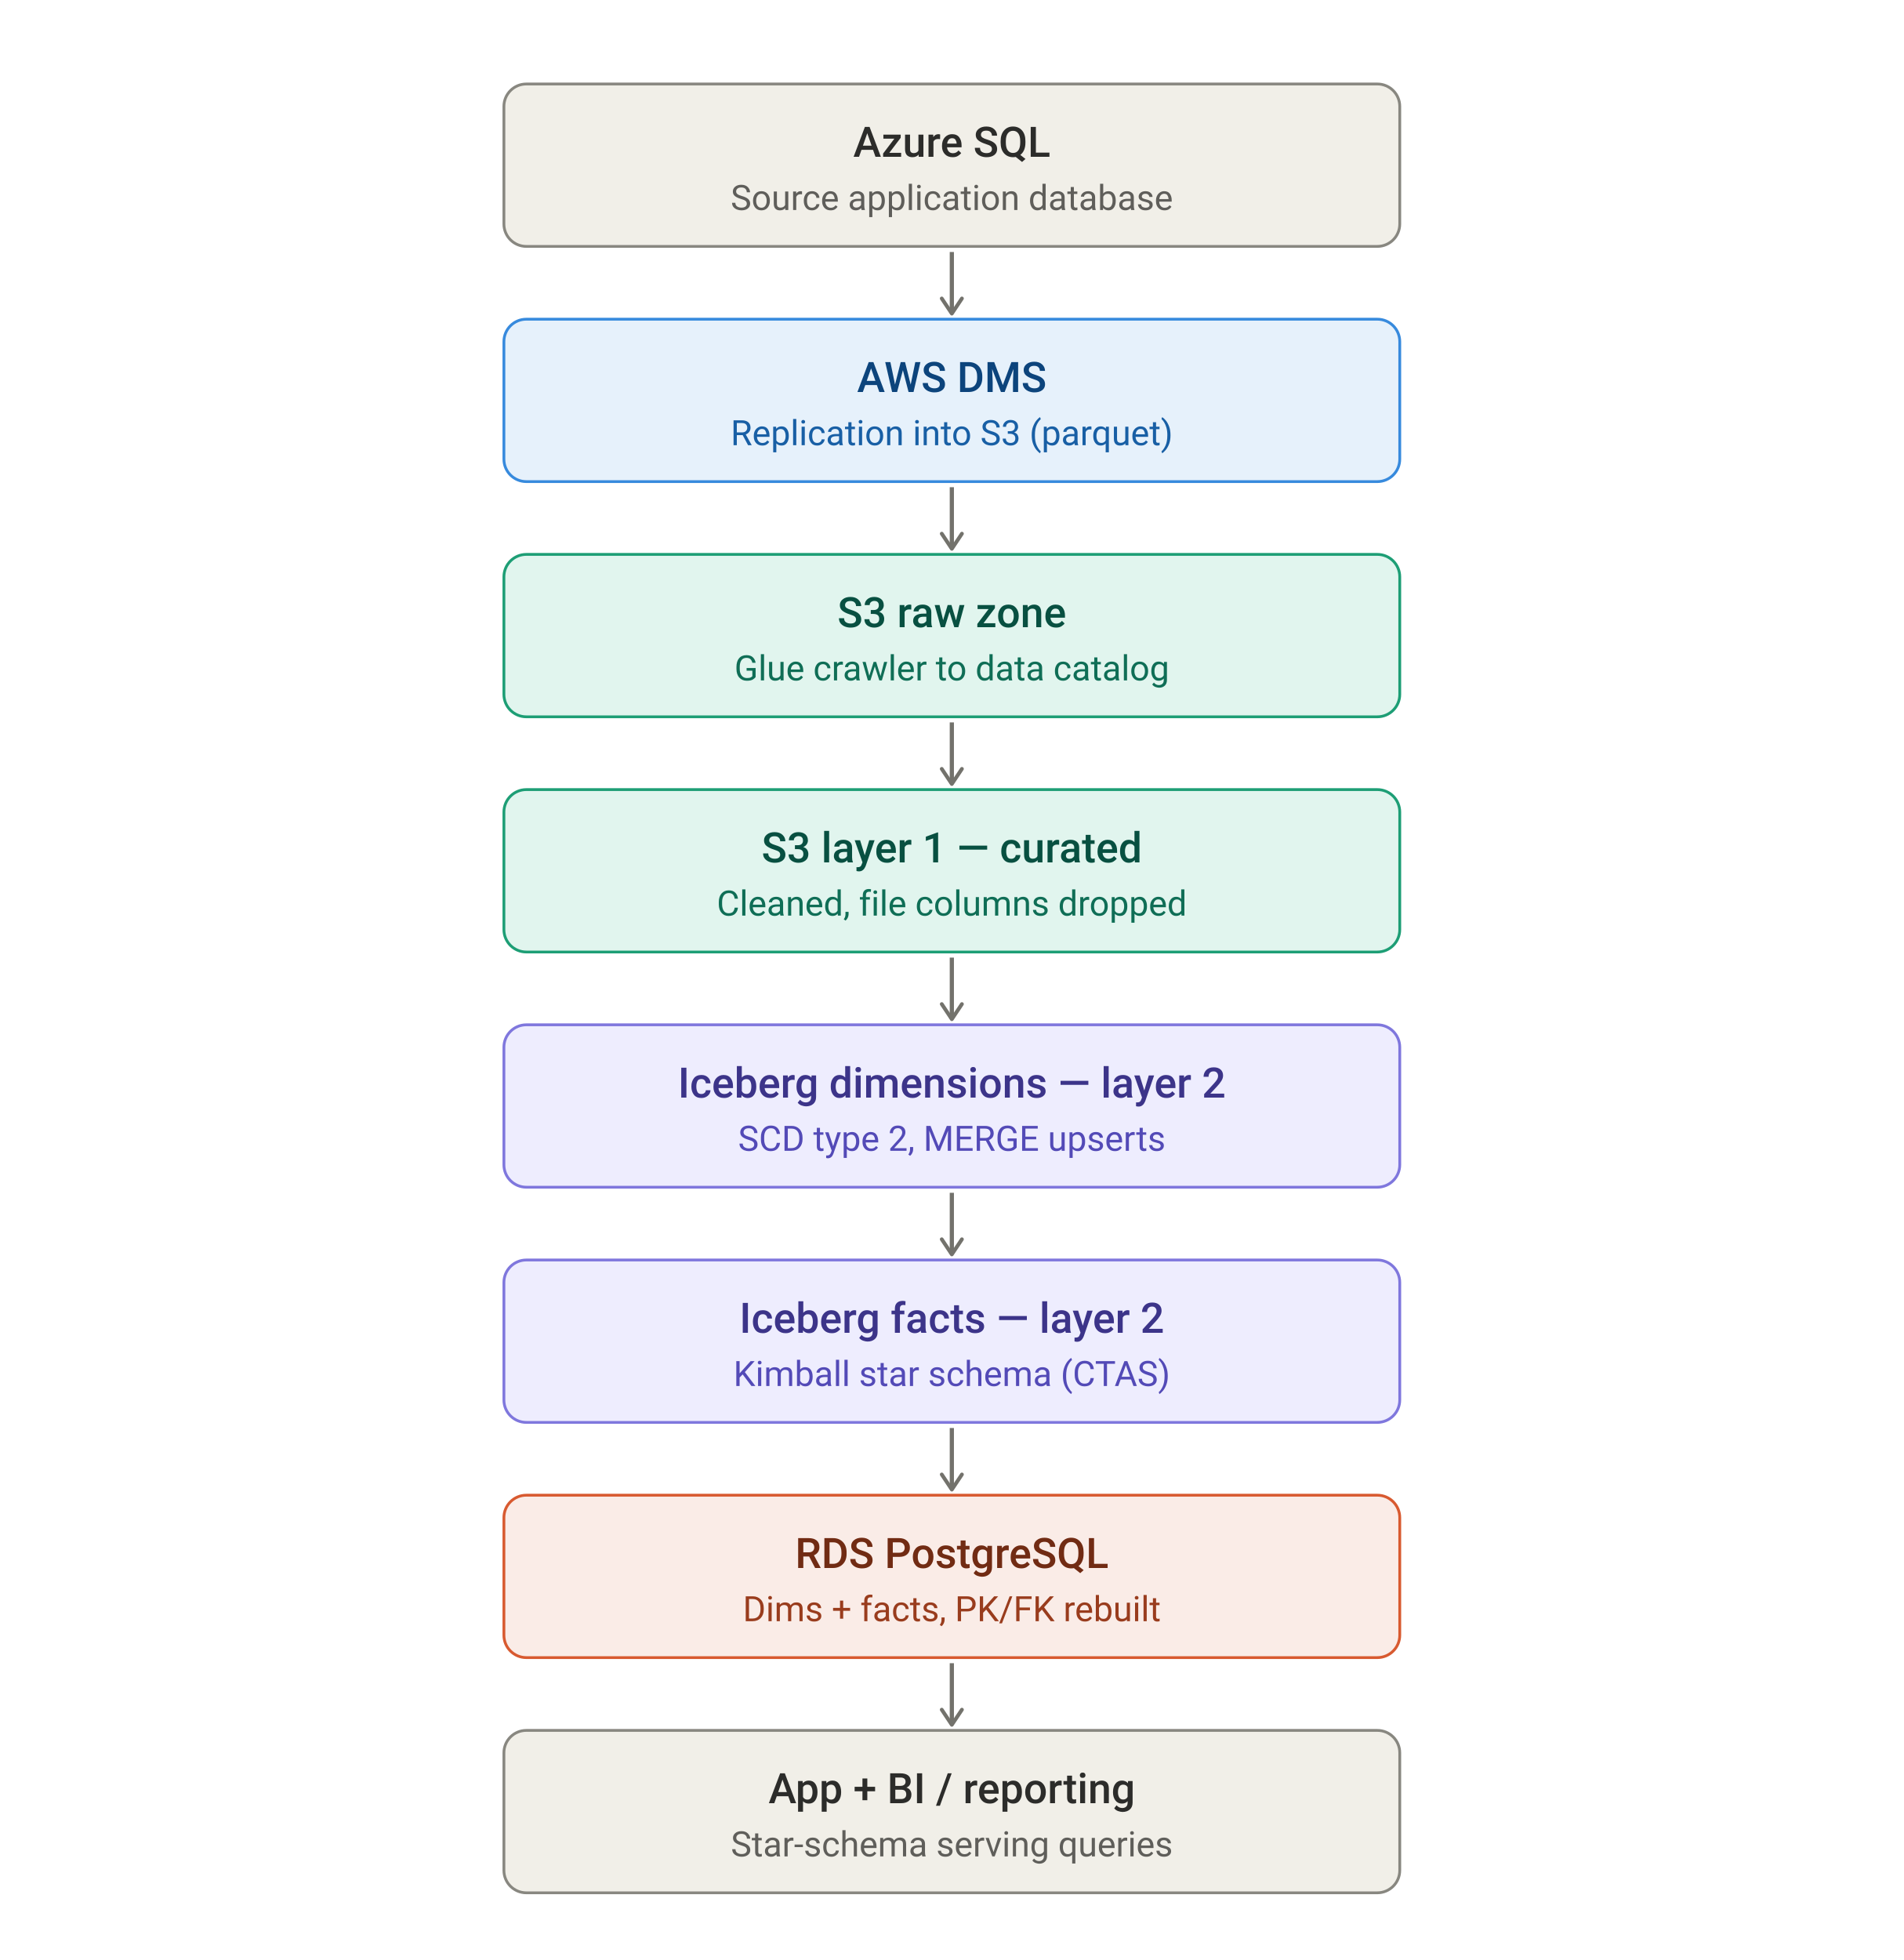
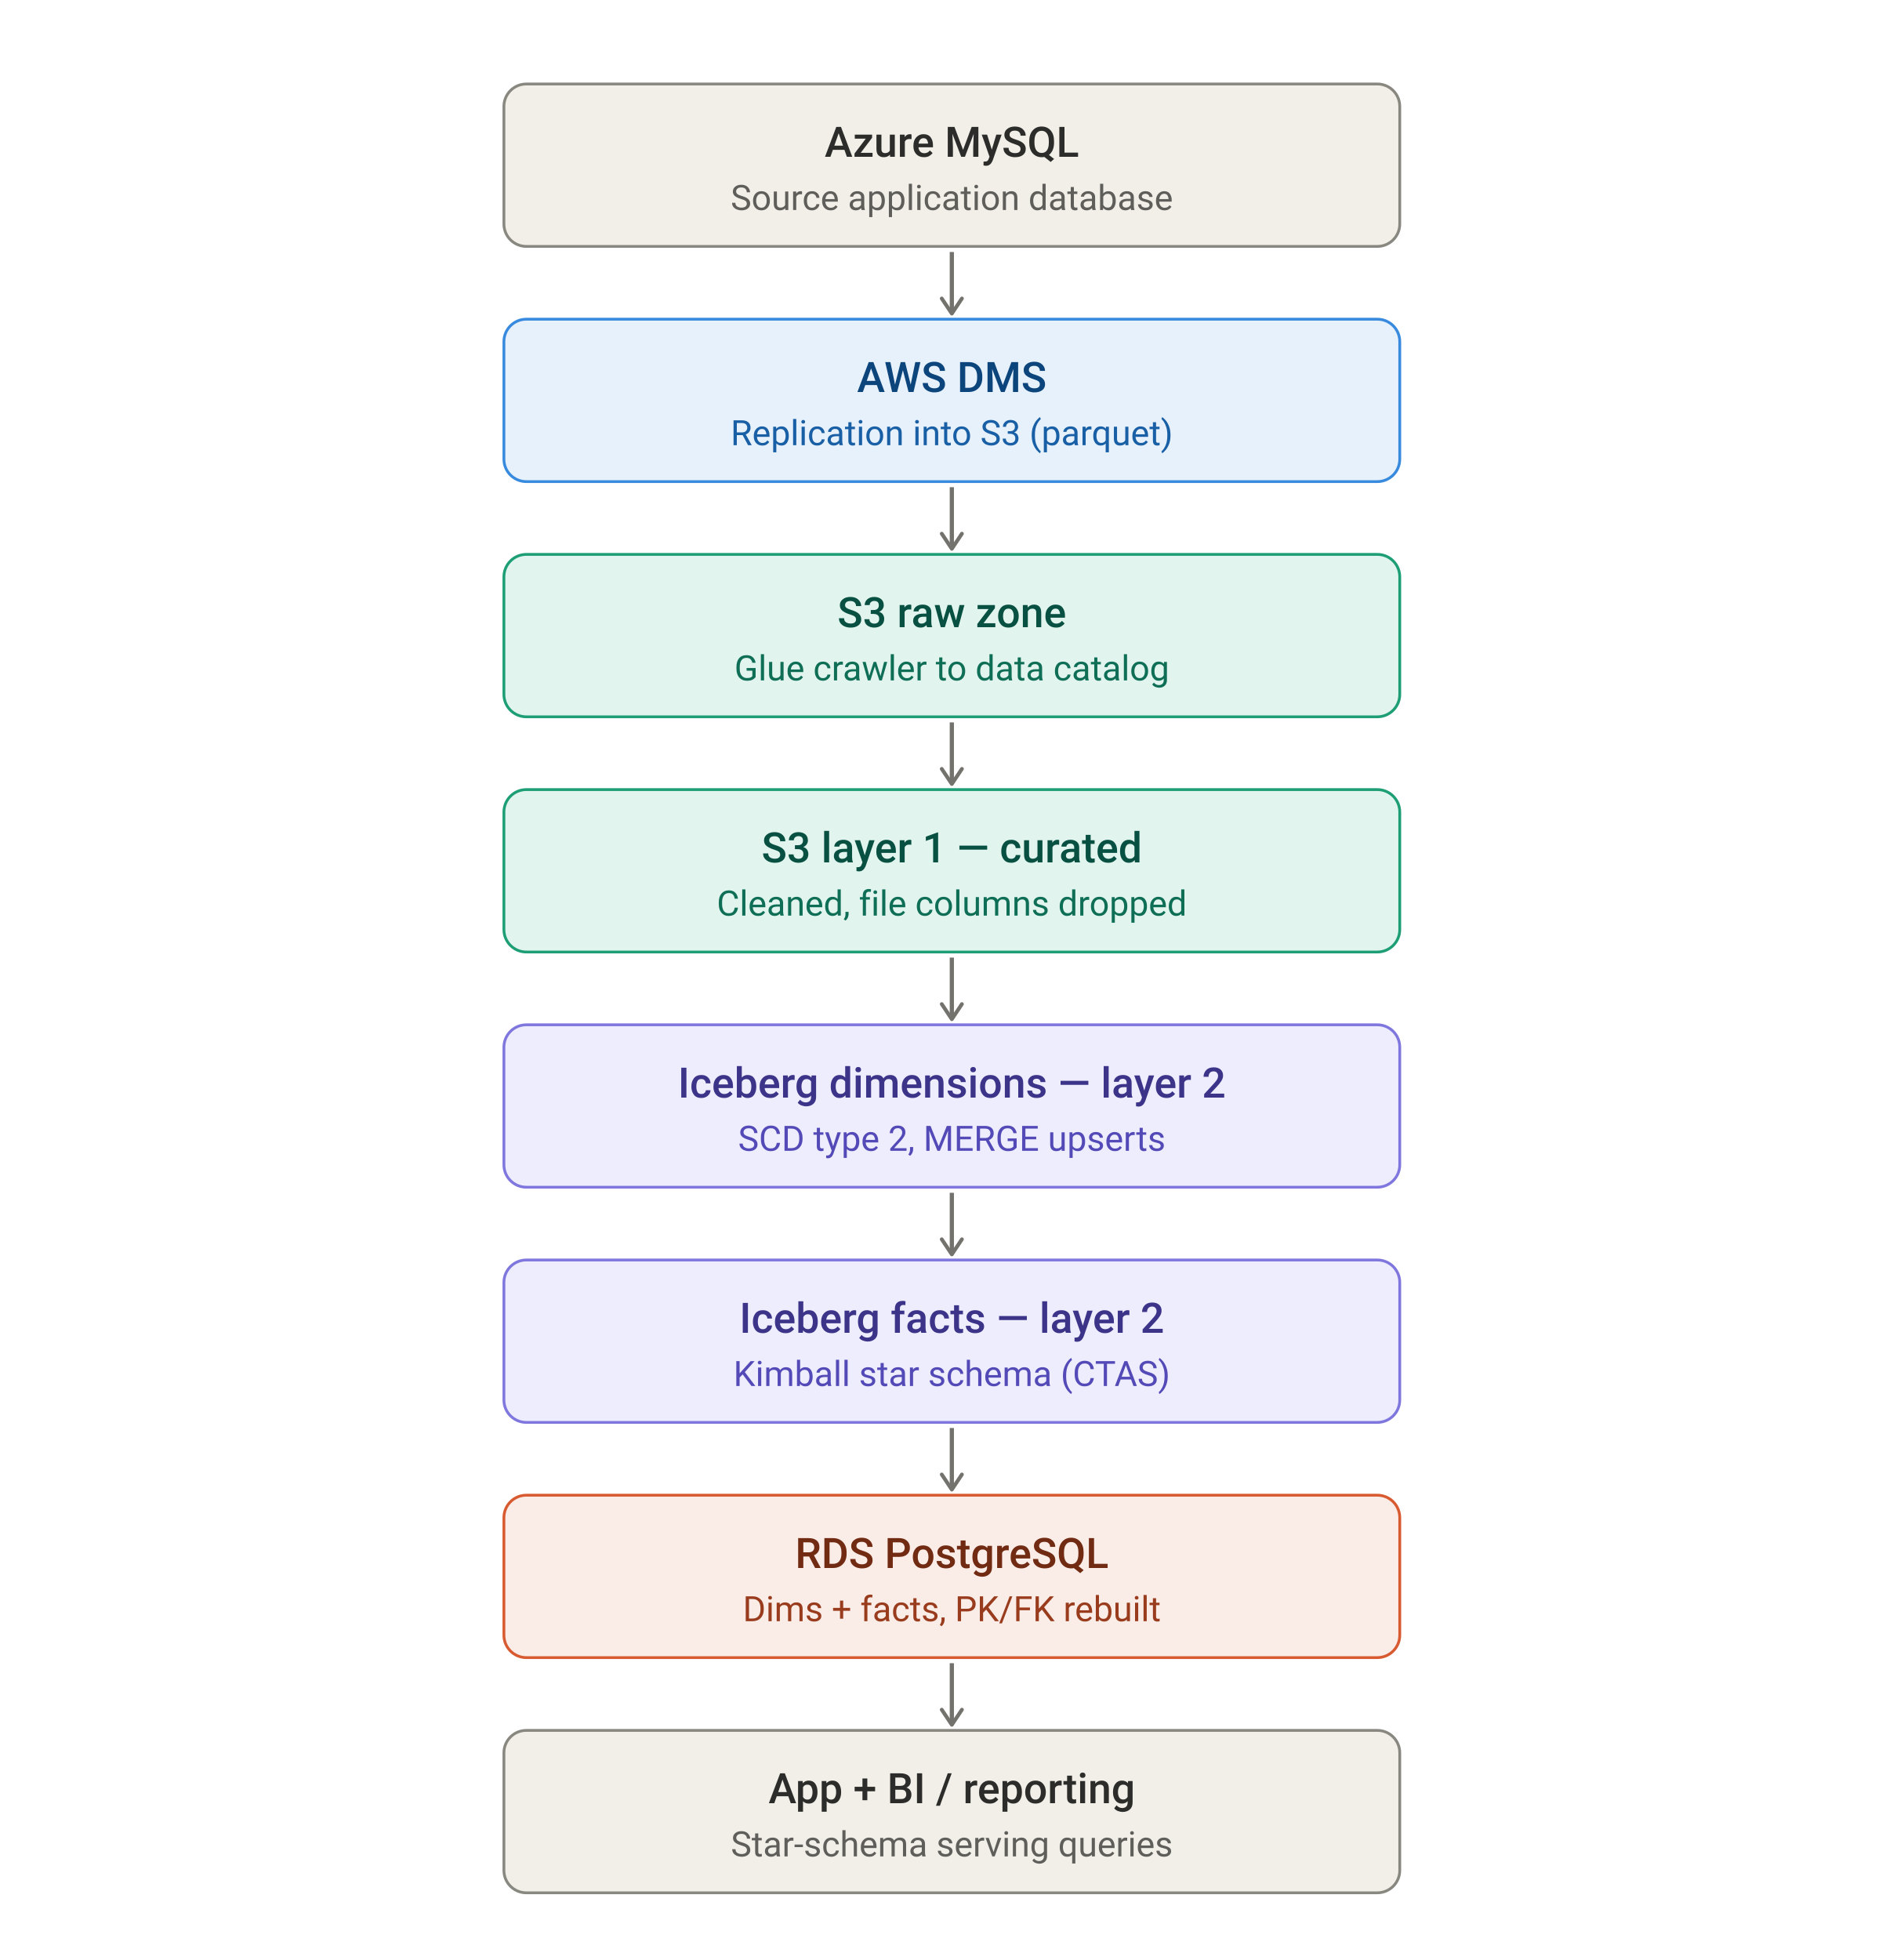
<svg xmlns="http://www.w3.org/2000/svg" width="420" viewBox="0 0 680 700" role="img" font-family="-apple-system, Segoe UI, Roboto, Helvetica, Arial, sans-serif">
  <defs>
    <marker id="arrow" viewBox="0 0 10 10" refX="8" refY="5" markerWidth="6" markerHeight="6" orient="auto-start-reverse">
      <path d="M2 1L8 5L2 9" fill="none" stroke="#73726c" stroke-width="1.5" stroke-linecap="round" stroke-linejoin="round" />
    </marker>
  </defs>
  <rect x="180" y="30" width="320" height="58" rx="8" fill="#F1EFE8" stroke="#888780" stroke-width="1" />
-   <text x="340" y="56" text-anchor="middle" font-size="15" font-weight="500" fill="#2C2C2A">Azure SQL</text>
+   <text x="340" y="56" text-anchor="middle" font-size="15" font-weight="500" fill="#2C2C2A">Azure MySQL</text>
  <text x="340" y="75" text-anchor="middle" font-size="12.5" fill="#5F5E5A">Source application database</text>
  <line x1="340" y1="90" x2="340" y2="112" stroke="#73726c" stroke-width="1.5" marker-end="url(#arrow)" />
  <rect x="180" y="114" width="320" height="58" rx="8" fill="#E6F1FB" stroke="#378ADD" stroke-width="1" />
  <text x="340" y="140" text-anchor="middle" font-size="15" font-weight="500" fill="#0C447C">AWS DMS</text>
  <text x="340" y="159" text-anchor="middle" font-size="12.5" fill="#185FA5">Replication into S3 (parquet)</text>
  <line x1="340" y1="174" x2="340" y2="196" stroke="#73726c" stroke-width="1.5" marker-end="url(#arrow)" />
  <rect x="180" y="198" width="320" height="58" rx="8" fill="#E1F5EE" stroke="#1D9E75" stroke-width="1" />
  <text x="340" y="224" text-anchor="middle" font-size="15" font-weight="500" fill="#085041">S3 raw zone</text>
  <text x="340" y="243" text-anchor="middle" font-size="12.5" fill="#0F6E56">Glue crawler to data catalog</text>
  <line x1="340" y1="258" x2="340" y2="280" stroke="#73726c" stroke-width="1.5" marker-end="url(#arrow)" />
  <rect x="180" y="282" width="320" height="58" rx="8" fill="#E1F5EE" stroke="#1D9E75" stroke-width="1" />
  <text x="340" y="308" text-anchor="middle" font-size="15" font-weight="500" fill="#085041">S3 layer 1 — curated</text>
  <text x="340" y="327" text-anchor="middle" font-size="12.5" fill="#0F6E56">Cleaned, file columns dropped</text>
  <line x1="340" y1="342" x2="340" y2="364" stroke="#73726c" stroke-width="1.5" marker-end="url(#arrow)" />
  <rect x="180" y="366" width="320" height="58" rx="8" fill="#EEEDFE" stroke="#7F77DD" stroke-width="1" />
  <text x="340" y="392" text-anchor="middle" font-size="15" font-weight="500" fill="#3C3489">Iceberg dimensions — layer 2</text>
  <text x="340" y="411" text-anchor="middle" font-size="12.5" fill="#534AB7">SCD type 2, MERGE upserts</text>
  <line x1="340" y1="426" x2="340" y2="448" stroke="#73726c" stroke-width="1.5" marker-end="url(#arrow)" />
  <rect x="180" y="450" width="320" height="58" rx="8" fill="#EEEDFE" stroke="#7F77DD" stroke-width="1" />
  <text x="340" y="476" text-anchor="middle" font-size="15" font-weight="500" fill="#3C3489">Iceberg facts — layer 2</text>
  <text x="340" y="495" text-anchor="middle" font-size="12.5" fill="#534AB7">Kimball star schema (CTAS)</text>
  <line x1="340" y1="510" x2="340" y2="532" stroke="#73726c" stroke-width="1.5" marker-end="url(#arrow)" />
  <rect x="180" y="534" width="320" height="58" rx="8" fill="#FAECE7" stroke="#D85A30" stroke-width="1" />
  <text x="340" y="560" text-anchor="middle" font-size="15" font-weight="500" fill="#712B13">RDS PostgreSQL</text>
  <text x="340" y="579" text-anchor="middle" font-size="12.5" fill="#993C1D">Dims + facts, PK/FK rebuilt</text>
  <line x1="340" y1="594" x2="340" y2="616" stroke="#73726c" stroke-width="1.5" marker-end="url(#arrow)" />
  <rect x="180" y="618" width="320" height="58" rx="8" fill="#F1EFE8" stroke="#888780" stroke-width="1" />
  <text x="340" y="644" text-anchor="middle" font-size="15" font-weight="500" fill="#2C2C2A">App + BI / reporting</text>
  <text x="340" y="663" text-anchor="middle" font-size="12.5" fill="#5F5E5A">Star-schema serving queries</text>
</svg>
